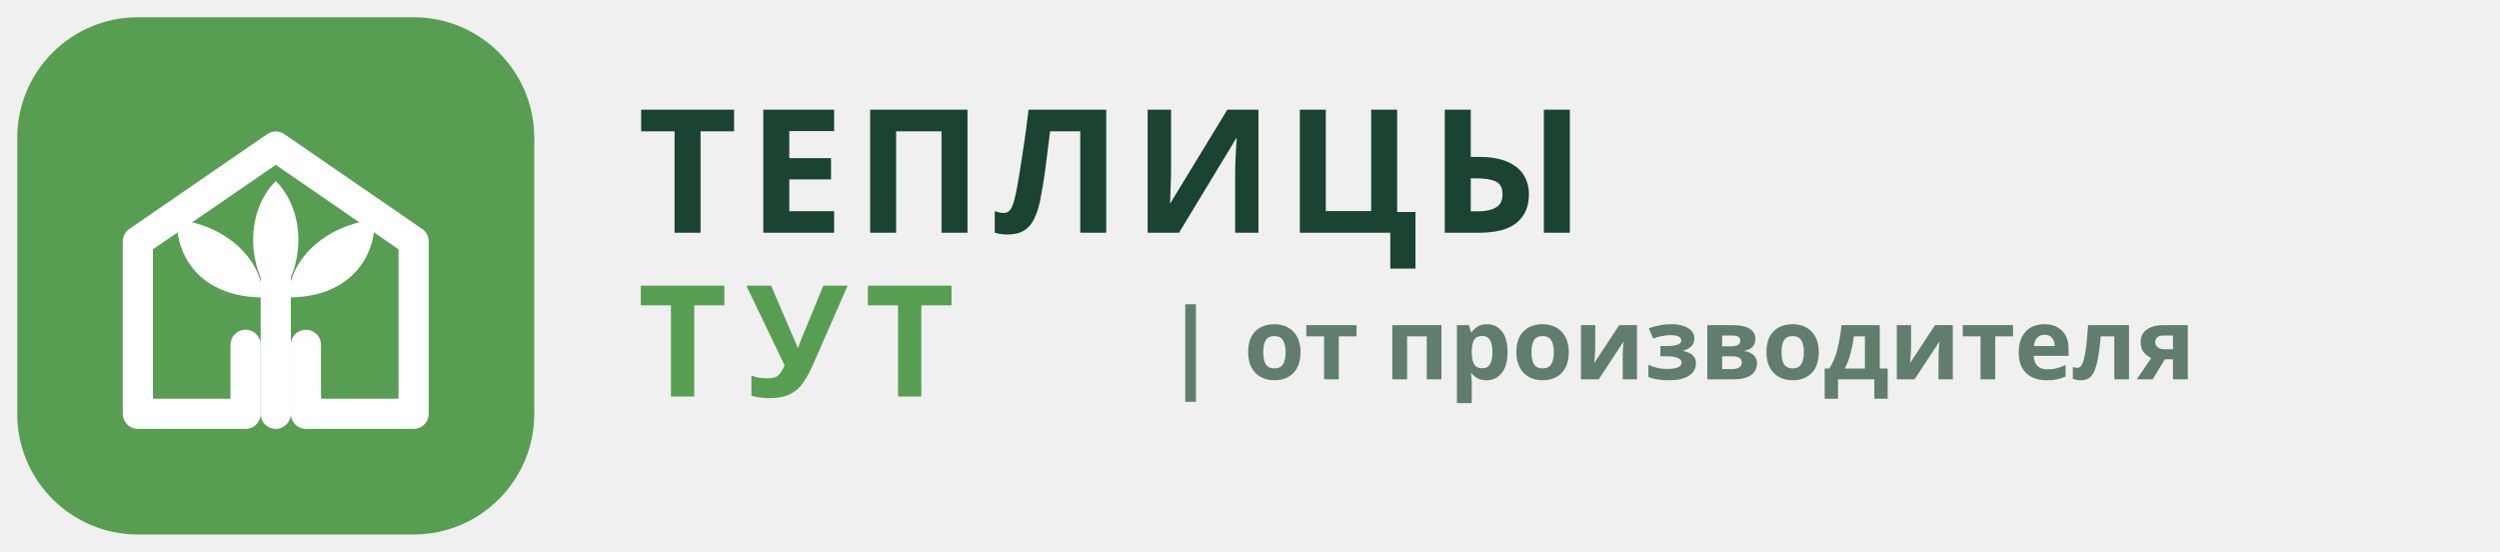
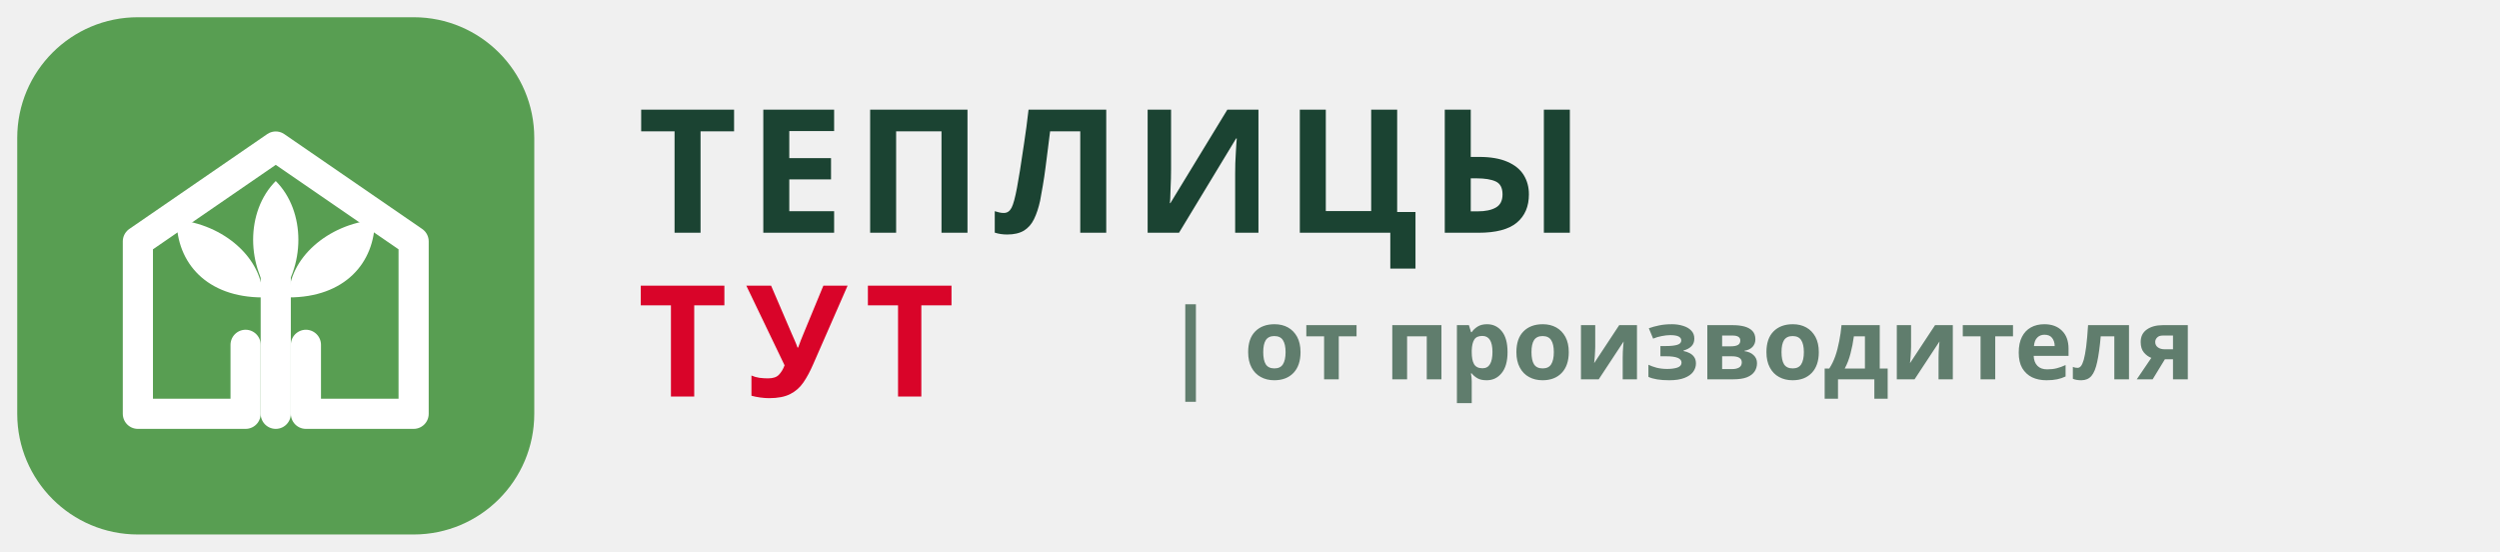
<svg xmlns="http://www.w3.org/2000/svg" viewBox="0 0 290 64" fill="none">
  <g transform="translate(2, 2)">
    <rect width="60" height="60" rx="14" fill="#589e52" />
    <path d="M 14 46 L 14 26 L 30 15 L 46 26 L 46 46 L 33.5 46 L 33.5 38 M 26.5 38 L 26.5 46 L 14 46" stroke="#ffffff" stroke-width="3.5" stroke-linecap="round" stroke-linejoin="round" />
    <path d="M 30 46 L 30 26" stroke="#ffffff" stroke-width="3.5" stroke-linecap="round" />
    <path d="M 30 19 C 26.5 22.5 26.5 29 30 33 C 33.5 29 33.5 22.5 30 19 Z" fill="#ffffff" />
    <path d="M 28.5 32.5 C 22 32.5 18.5 28.5 18.5 23.5 C 24 24 28.5 28 28.5 32.5 Z" fill="#ffffff" />
    <path d="M 31.5 32.5 C 38 32.5 41.5 28.5 41.5 23.5 C 36 24 31.5 28 31.5 32.5 Z" fill="#ffffff" />
  </g>
  <text x="74" y="27" font-family="'Nunito', 'Segoe UI', system-ui, sans-serif" font-weight="900" font-size="20" fill="#1b4332" letter-spacing="1.2">ТЕПЛИЦЫ</text>
-   <text x="74" y="46" font-family="'Nunito', 'Segoe UI', system-ui, sans-serif" font-weight="900" font-size="18" fill="#589e52" letter-spacing="2">ТУТ</text>
+   <text x="74" y="46" font-family="'Nunito', 'Segoe UI', system-ui, sans-serif" font-weight="900" font-size="18" fill="#d90429" letter-spacing="2">ТУТ</text>
  <text x="135" y="44" font-family="'Nunito', 'Segoe UI', system-ui, sans-serif" font-weight="600" font-size="11.5" fill="#607d6d">| от производителя</text>
</svg>
